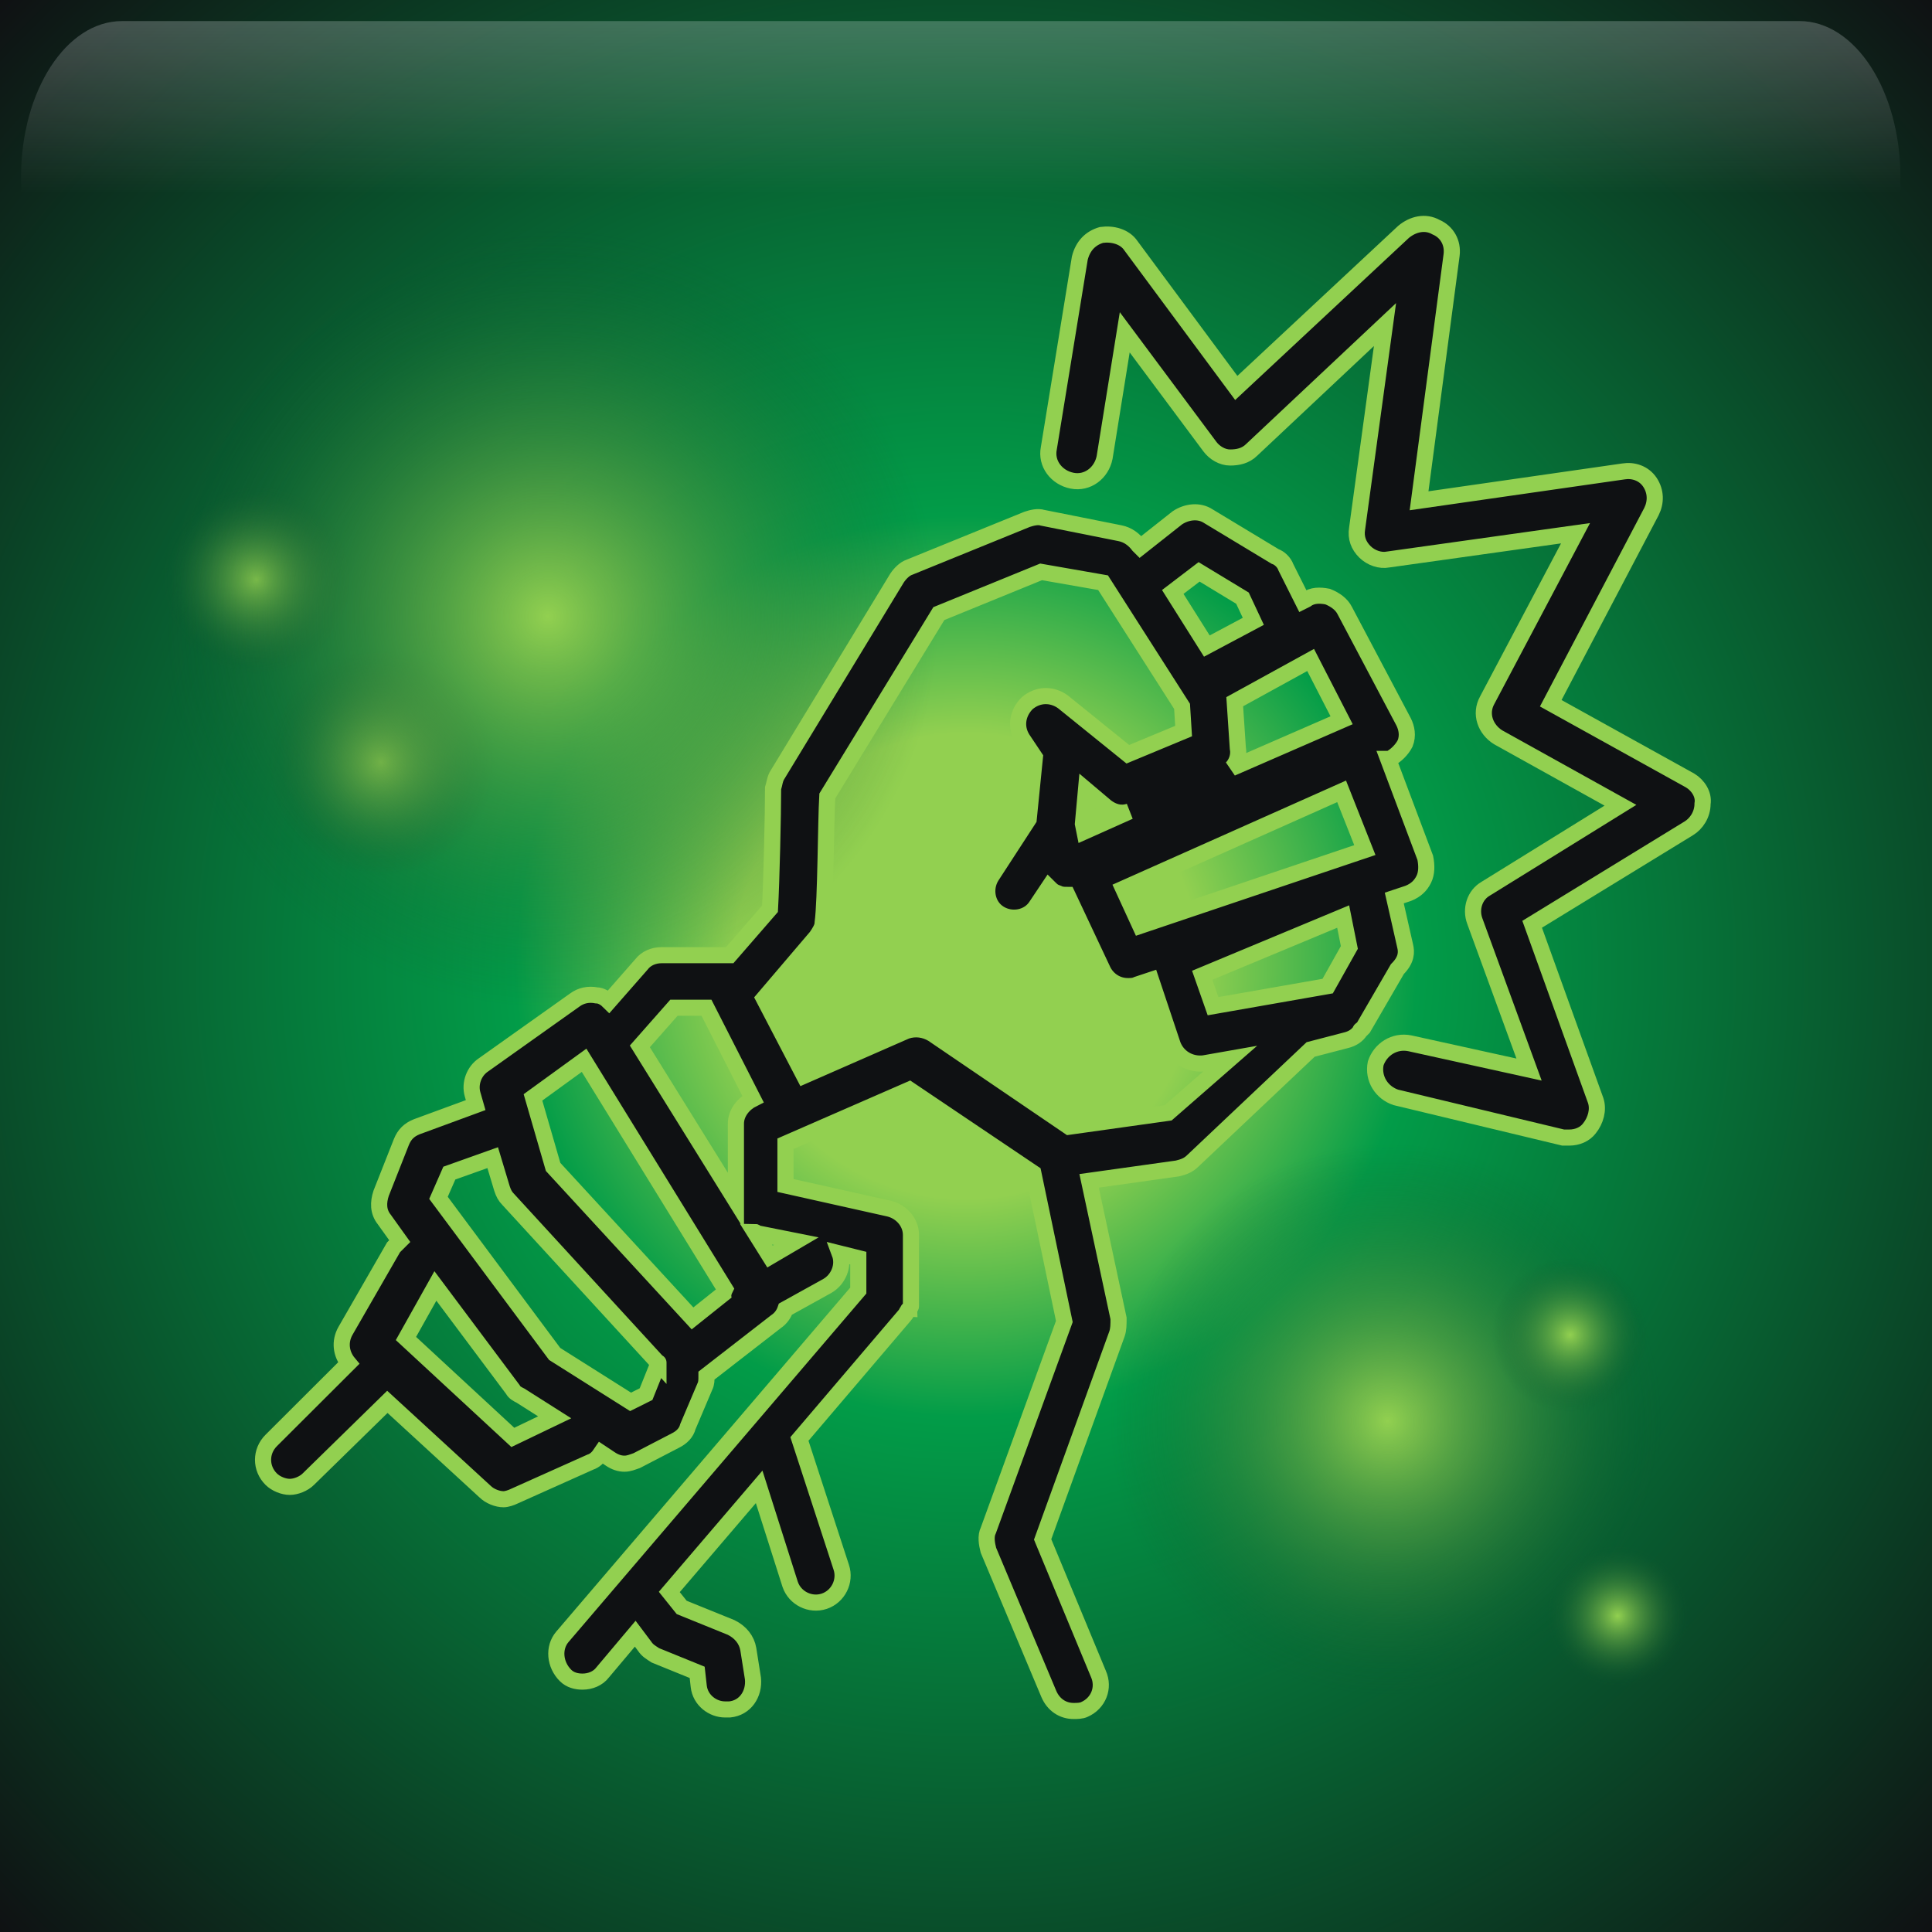
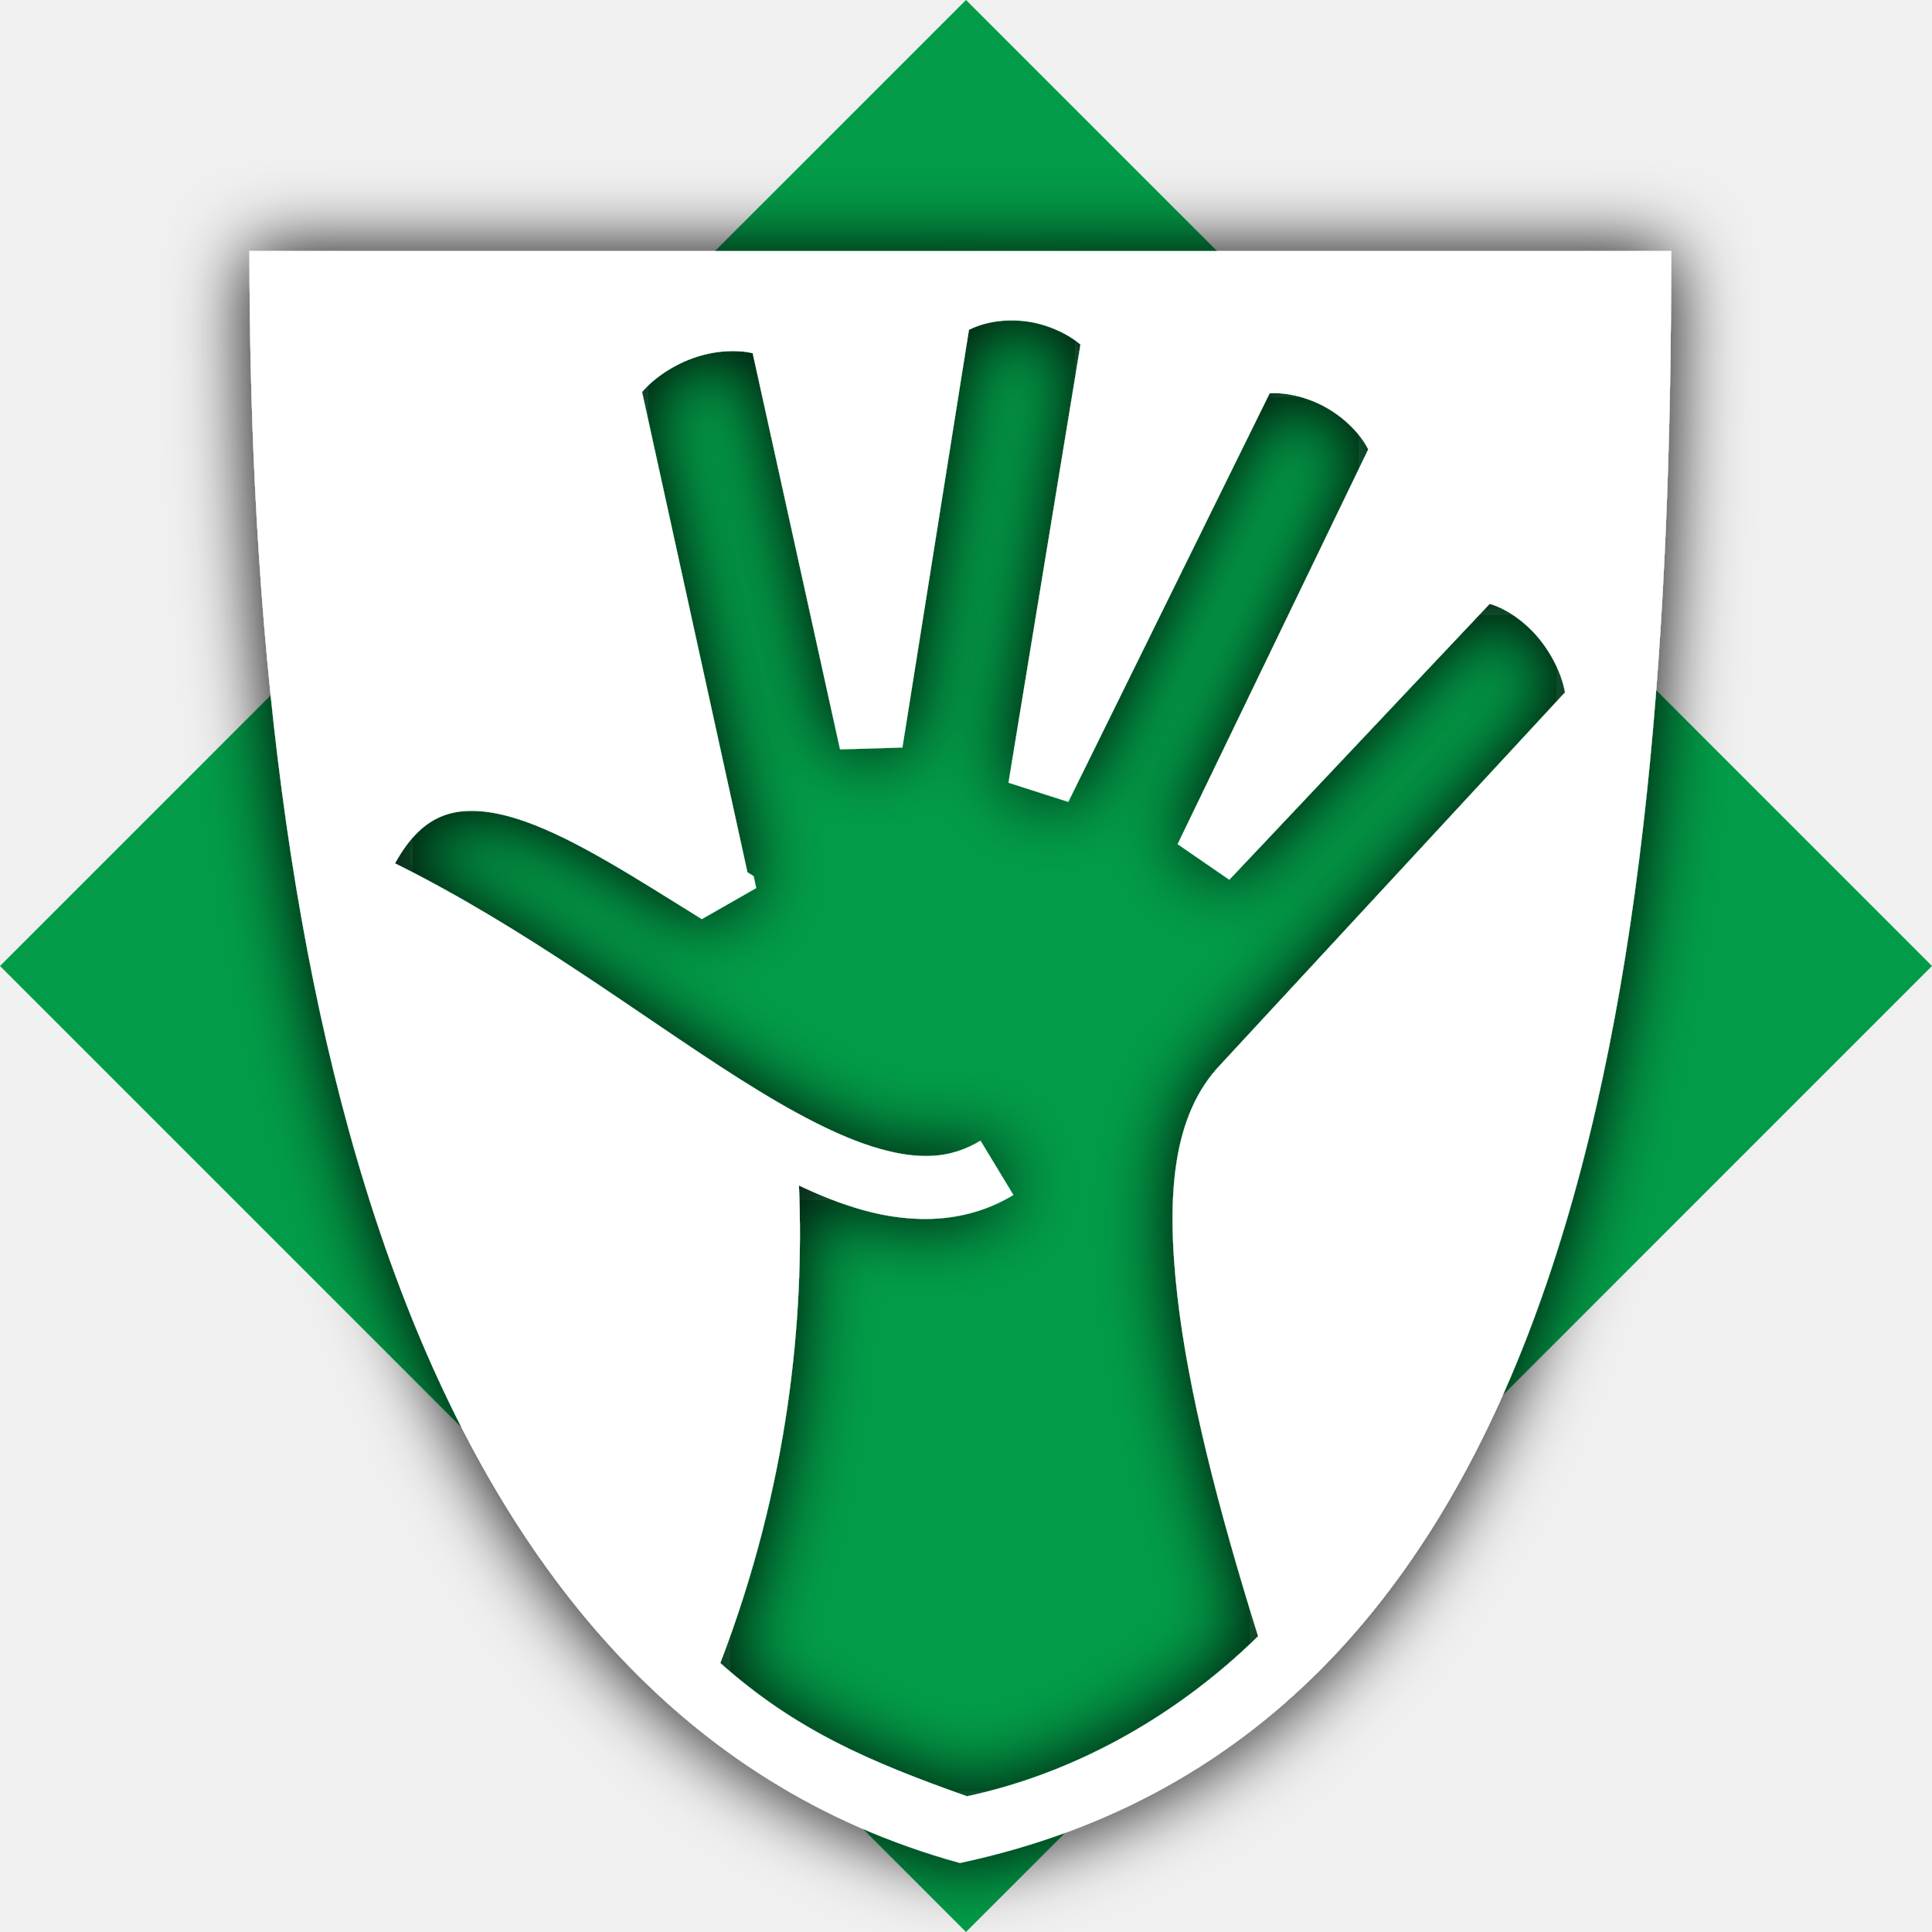
- <svg xmlns="http://www.w3.org/2000/svg" width="550" height="550" overflow="hidden">
+ <svg xmlns="http://www.w3.org/2000/svg" viewBox="0 0 512 512" style="height: 512px; width: 512px;">
  <defs>
-     <clipPath id="clip0">
-       <rect x="1834" y="29" width="550" height="550" />
-     </clipPath>
-     <radialGradient cx="762000" cy="762000" r="1.07763e+06" gradientUnits="userSpaceOnUse" spreadMethod="pad" id="fill1" gradientTransform="matrix(0.000360892 0 0 0.000360892 1834 28.9999)">
-       <stop offset="0" stop-color="#92D050" />
-       <stop offset="0.17" stop-color="#92D050" />
-       <stop offset="0.33" stop-color="#029C48" />
-       <stop offset="1" stop-color="#0F1113" />
-     </radialGradient>
-     <linearGradient x1="2107.5" y1="35" x2="2107.5" y2="189" gradientUnits="userSpaceOnUse" spreadMethod="reflect" id="fill2">
-       <stop offset="0" stop-color="#F5FAFF" stop-opacity="0.231" />
-       <stop offset="0.32" stop-color="#FFFFFF" stop-opacity="0" />
-       <stop offset="1" stop-color="#FFFFFF" stop-opacity="0" />
-     </linearGradient>
-     <radialGradient cx="94211" cy="102524" r="139236" gradientUnits="userSpaceOnUse" spreadMethod="pad" id="fill3" gradientTransform="matrix(0.000360892 0 0 0.000360892 1873 157)">
-       <stop offset="0" stop-color="#92D050" />
-       <stop offset="0.54" stop-color="#09522C" stop-opacity="0" />
-       <stop offset="1" stop-color="#09522C" stop-opacity="0" />
-     </radialGradient>
-     <radialGradient cx="112222" cy="121920" r="165705" fx="112222" fy="121920" gradientUnits="userSpaceOnUse" spreadMethod="pad" id="fill4" gradientTransform="matrix(0.000360892 0 0 0.000360892 1902 202)">
-       <stop offset="0" stop-color="#92D050" />
-       <stop offset="0.54" stop-color="#09522C" stop-opacity="0" />
-       <stop offset="1" stop-color="#09522C" stop-opacity="0" />
-     </radialGradient>
-     <radialGradient cx="293716" cy="278476" r="404745" gradientUnits="userSpaceOnUse" spreadMethod="pad" id="fill5" gradientTransform="matrix(0.000360892 0 0 0.000360892 2123 333)">
-       <stop offset="0" stop-color="#92D050" />
-       <stop offset="0.54" stop-color="#09522C" stop-opacity="0" />
-       <stop offset="1" stop-color="#09522C" stop-opacity="0" />
-     </radialGradient>
-     <radialGradient cx="374073" cy="430876" r="570600" fx="374073" fy="430876" gradientUnits="userSpaceOnUse" spreadMethod="pad" id="fill6" gradientTransform="matrix(0.000360892 0 0 0.000360892 1855 49.0002)">
-       <stop offset="0" stop-color="#92D050" />
-       <stop offset="0.54" stop-color="#09522C" stop-opacity="0" />
-       <stop offset="1" stop-color="#09522C" stop-opacity="0" />
-     </radialGradient>
-     <radialGradient cx="70658" cy="77585.5" r="104938" gradientUnits="userSpaceOnUse" spreadMethod="pad" id="fill7" gradientTransform="matrix(0.000360892 0 0 0.000360892 2269 461)">
-       <stop offset="0" stop-color="#92D050" />
-       <stop offset="0.54" stop-color="#09522C" stop-opacity="0" />
-       <stop offset="1" stop-color="#09522C" stop-opacity="0" />
-     </radialGradient>
-     <radialGradient cx="77585.5" cy="83127" r="113708" gradientUnits="userSpaceOnUse" spreadMethod="pad" id="fill8" gradientTransform="matrix(0.000360892 0 0 0.000360892 2253 379)">
-       <stop offset="0" stop-color="#92D050" />
-       <stop offset="0.54" stop-color="#09522C" stop-opacity="0" />
-       <stop offset="1" stop-color="#09522C" stop-opacity="0" />
-     </radialGradient>
-     <clipPath id="clip9">
-       <rect x="1894" y="83" width="442" height="441" />
-     </clipPath>
-     <clipPath id="clip10">
-       <rect x="1894" y="83" width="442" height="441" />
-     </clipPath>
-     <clipPath id="clip11">
-       <rect x="1894" y="83" width="442" height="441" />
-     </clipPath>
+     <filter id="shadow-1" height="300%" width="300%" x="-100%" y="-100%">
+       <feFlood flood-color="rgba(13, 13, 13, 1)" result="flood" />
+       <feComposite in="flood" in2="SourceGraphic" operator="atop" result="composite" />
+       <feGaussianBlur in="composite" stdDeviation="11" result="blur" />
+       <feOffset dx="0" dy="0" result="offset" />
+       <feComposite in="SourceGraphic" in2="offset" operator="over" />
+     </filter>
  </defs>
-   <g clip-path="url(#clip0)" transform="translate(-1834 -29)">
-     <rect x="1834" y="29" width="550" height="550" fill="url(#fill1)" />
-     <path d="M1868.73 35 2346.27 35C2362.14 35 2375 54.864 2375 79.368L2375 189C2375 150.824 2354.96 119.876 2330.23 119.876L1884.77 119.876C1860.04 119.876 1840 150.824 1840 189L1840 79.368C1840 54.864 1852.86 35 1868.73 35Z" fill="url(#fill2)" fill-rule="evenodd" />
-     <path d="M1873 194C1873 173.566 1888.22 157 1907 157 1925.78 157 1941 173.566 1941 194 1941 214.435 1925.78 231 1907 231 1888.22 231 1873 214.435 1873 194Z" fill="url(#fill3)" fill-rule="evenodd" />
-     <path d="M1902 246C1902 221.7 1920.13 202 1942.5 202 1964.87 202 1983 221.7 1983 246 1983 270.301 1964.87 290 1942.5 290 1920.13 290 1902 270.301 1902 246Z" fill="url(#fill4)" fill-rule="evenodd" />
-     <path d="M2123 433.5C2123 377.995 2170.46 333 2229 333 2287.54 333 2335 377.995 2335 433.5 2335 489.005 2287.54 534 2229 534 2170.46 534 2123 489.005 2123 433.5Z" fill="url(#fill5)" fill-rule="evenodd" />
-     <path d="M1855 204.5C1855 118.62 1915.44 49 1990 49 2064.56 49 2125 118.62 2125 204.5 2125 290.38 2064.56 360 1990 360 1915.44 360 1855 290.38 1855 204.5Z" fill="url(#fill6)" fill-rule="evenodd" />
-     <path d="M2269 489C2269 473.536 2280.42 461 2294.5 461 2308.58 461 2320 473.536 2320 489 2320 504.464 2308.58 517 2294.5 517 2280.42 517 2269 504.464 2269 489Z" fill="url(#fill7)" fill-rule="evenodd" />
-     <path d="M2253 409C2253 392.432 2265.54 379 2281 379 2296.46 379 2309 392.432 2309 409 2309 425.569 2296.46 439 2281 439 2265.54 439 2253 425.569 2253 409Z" fill="url(#fill8)" fill-rule="evenodd" />
-     <g clip-path="url(#clip9)">
-       <g clip-path="url(#clip10)">
-         <g clip-path="url(#clip11)">
-           <path d="M339.24 214.28 336.16 200.64 340.12 199.32C342.32 198.44 343.64 197.12 344.52 195.36 345.4 193.6 345.4 191.4 344.96 189.2L334.4 161.04 334.84 161.04C336.6 160.16 338.36 158.4 339.24 156.64 340.12 154.44 339.68 152.24 338.8 150.48L322.08 118.8C321.2 117.04 319.44 115.72 317.24 114.84 315.04 114.4 312.84 114.4 311.08 115.72L310.2 116.16 305.36 106.48C304.92 105.16 303.6 103.84 302.28 103.4L283.36 91.96C280.72 90.2 277.2 90.64 274.56 92.4L264 100.76 263.56 100.32C262.24 98.56 260.48 97.24 258.28 96.8L236.28 92.4C234.96 91.96 233.2 92.4 231.88 92.84L198.44 106.48C197.12 106.92 195.8 108.24 194.92 109.56L161.04 165.44C160.16 166.76 160.16 168.08 159.72 169.4 159.72 176.88 159.28 195.8 158.84 203.72L147.4 216.92C146.96 216.92 146.08 216.92 145.64 216.92 145.64 216.92 145.64 216.92 145.64 216.92L128.04 216.92C125.84 216.92 123.64 217.8 122.32 219.56L113.08 230.12C112.2 229.24 110.88 228.36 109.56 228.36 107.36 227.92 105.16 228.36 103.4 229.68L77.44 248.16C74.8 249.92 73.48 253.44 74.36 256.52L75.24 259.6 58.52 265.76C56.32 266.64 55 267.96 54.12 270.16L48.4 284.68C47.52 287.32 47.52 289.96 49.28 292.16L53.68 298.32C53.24 298.76 52.36 299.64 51.92 300.08L38.28 323.84C36.52 326.92 36.96 330.44 39.16 333.08L17.16 355.08C14.08 358.16 14.08 363 17.16 366.08 18.48 367.4 20.68 368.28 22.44 368.28 24.2 368.28 26.4 367.4 27.72 366.08L50.16 344.08 77.88 369.6C79.2 370.92 81.4 371.8 83.16 371.8 84.04 371.8 85.36 371.36 86.24 370.92L107.8 361.24C109.12 360.8 110 359.92 110.88 358.6L113.52 360.36C114.84 361.24 116.16 361.68 117.48 361.68 118.8 361.68 119.68 361.24 121 360.8L132 355.08C133.76 354.2 135.08 352.88 135.52 351.12L140.36 339.68C140.8 338.8 140.8 337.92 140.8 336.6L160.6 321.2C161.92 320.32 162.8 319 163.24 317.68L175.12 311.08C178.2 309.32 179.96 305.36 178.64 301.84L183.92 303.16 183.92 312.4 99.88 410.96C97.24 414.04 97.68 418.88 100.76 421.96 102.08 423.28 103.84 423.72 105.6 423.72 107.8 423.72 110 422.84 111.32 421.08L120.56 410.08 123.2 413.6C124.08 414.92 124.96 415.36 126.28 416.24L138.16 421.08 138.6 425.04C139.04 429 142.56 431.64 146.08 431.64 146.52 431.64 146.96 431.64 147.4 431.64 151.8 431.2 154.44 427.24 154 422.84L152.68 414.48C152.24 411.84 150.48 409.64 147.84 408.32L133.76 402.6 130.24 398.2 155.76 368.28 164.56 396C165.88 399.96 170.28 402.16 174.24 400.84 178.2 399.52 180.4 395.12 179.08 391.16L167.2 354.64 197.12 319.44 197.12 319.44C197.12 319.44 197.12 319.44 197.12 319.44L197.12 319.44C197.56 319 197.56 318.56 198 318.12 198 318.12 198 317.68 198.44 317.68 198.44 317.24 198.88 317.24 198.88 316.8 198.88 316.8 198.88 316.36 198.88 316.36 198.88 315.92 198.88 315.92 198.88 315.48 198.88 315.48 198.88 315.04 198.88 315.04 198.88 315.04 198.88 314.6 198.88 314.6L198.88 296.56C198.88 293.04 196.24 289.96 192.72 289.08L163.24 282.48 163.24 270.6 198.44 255.2 233.64 278.96 242.44 321.2 220.88 380.6C220 382.36 220.44 384.56 220.88 386.32L238.04 427.24C239.36 430.32 242 432.08 245.08 432.08 245.96 432.08 247.28 432.08 248.16 431.64 252.12 429.88 253.88 425.48 252.12 421.52L236.28 383.24 257.4 324.72C257.84 323.4 257.84 322.08 257.84 320.32L249.48 281.16 274.56 277.64C276.32 277.2 277.64 276.76 278.96 275.44L312.4 243.76 322.52 241.12C324.28 240.68 325.6 239.8 326.48 238.48 326.48 238.48 326.48 238.04 326.92 238.04 326.92 238.04 327.36 237.6 327.36 237.6L337.04 220.88C339.68 218.24 339.68 216.04 339.24 214.28ZM312.4 132.88 321.2 150.04 289.96 163.68C291.28 162.36 292.16 160.16 291.72 157.96L290.84 144.76 312.4 132.88ZM280.72 107.8 293.04 115.28 296.12 121.88 282.92 128.92 273.24 113.52 280.72 107.8ZM85.8 354.2 55.44 326.04 63.8 311.08 85.8 340.56C86.24 341.44 87.12 341.88 88 342.32L97.68 348.48 85.8 354.2ZM127.16 333.08 123.64 341.88 119.24 344.08 97.68 330.44 64.68 286 67.76 278.96 80.08 274.56 82.72 283.36C83.16 284.68 83.6 285.56 84.48 286.44L127.16 333.08C127.16 332.64 127.16 333.08 127.16 333.08ZM145.64 313.28 136.84 320.32 97.24 277.2 91.52 257.4 106.04 246.84 146.08 311.96C146.08 311.96 145.64 312.84 145.64 313.28ZM154 257.84C151.36 259.16 149.16 261.8 149.16 264.88L149.16 286.88 121.88 242.88 131.56 231.88 140.8 231.88 154 257.84 154 257.84ZM166.32 298.32 158.84 302.72 154.44 295.68C154.88 295.68 154.88 296.12 155.32 296.12L166.32 298.32ZM271.92 261.8 243.76 265.76 205.04 239.36C202.84 238.04 200.2 237.6 197.56 238.48L168.52 251.24 157.08 229.24 172.04 211.64C172.92 210.32 173.8 209 173.8 207.68 174.68 201.08 174.68 179.08 175.12 171.6L206.8 119.68 235.84 107.8 253.44 110.88 275.88 146.08 276.32 153.12 260.48 159.72 242 144.76C238.92 142.56 234.96 142.56 231.88 145.2 229.24 147.84 228.36 151.8 230.56 155.32L234.08 160.6 232.32 178.2 221.76 194.48C219.56 198 220.44 202.84 223.96 205.04 227.48 207.24 232.32 206.36 234.52 202.84L238.04 197.56C238.92 198.44 239.36 198.88 240.68 199.32 241.56 199.76 242.44 199.76 243.32 199.76L253.44 221.32C254.76 223.96 257.4 225.72 260.48 225.72 261.36 225.72 262.24 225.72 263.12 225.28L267.08 223.96 273.24 242.44C274.56 245.96 278.08 248.16 282.04 247.72L289.52 246.4 271.92 261.8ZM260.92 176 248.16 181.72 247.72 179.52 248.6 169.84 254.32 174.68C256.08 176 258.28 176.88 260.92 176ZM317.24 225.72 284.68 231.44 281.6 222.64 321.64 205.92 323.4 214.72 317.24 225.72ZM264 208.56 259.16 198 321.2 170.28 327.8 187 264 208.56Z" stroke="#92D050" stroke-width="4.583" fill="#0F1113" transform="matrix(1.00227 0 0 1 1894 83.9999)" />
-           <path d="M420.2 167.2 380.6 145.2 409.2 90.64C410.52 88 410.52 84.92 408.76 82.28 407 79.64 403.92 78.76 401.28 79.2L343.2 87.56 352.44 17.6C352.88 14.08 351.12 11 348.04 9.68 344.96 7.92 341.44 8.8 338.8 11L291.28 55.44 261.36 14.96C259.6 12.32 256.08 11.44 253 11.88 249.92 12.76 247.72 14.96 246.84 18.48L238.04 72.6C237.16 77 240.24 80.96 244.64 81.84 249.04 82.72 253 79.64 253.88 75.24L259.6 39.6 283.8 72.16C285.12 73.92 287.32 75.24 289.52 75.24 291.72 75.24 293.92 74.8 295.68 73.04L333.52 37.4 325.6 95.48C325.16 98.12 326.04 100.32 327.8 102.08 329.56 103.84 332.2 104.72 334.4 104.28L387.64 96.8 362.56 144.32C360.36 148.28 362.12 152.68 365.64 154.88L400.4 174.24 362.12 198C359.04 199.76 357.72 203.72 359.04 207.24L374.44 249.48 340.56 242C336.16 241.12 332.2 243.76 330.88 247.72 330 252.12 332.64 256.08 336.6 257.4L384.12 268.84C384.56 268.84 385.44 268.84 385.88 268.84 388.08 268.84 390.28 267.96 391.6 266.2 393.36 264 394.24 260.92 393.36 258.28L375.32 208.12 419.76 180.84C421.96 179.52 423.72 176.88 423.72 173.8 424.16 171.16 422.4 168.52 420.2 167.2Z" stroke="#92D050" stroke-width="4.583" fill="#0F1113" transform="matrix(1.00227 0 0 1 1894 83.9999)" />
-         </g>
-       </g>
-     </g>
+   <polygon points="256,512,0,256,256,0,512,256" fill="#029c48" fill-opacity="1" />
+   <g class="" transform="translate(-6,19)" style="">
+     <path d="M51.67 24.377c0 215.76 44.432 429.318 209.21 474.63 181.394-38.7 209.446-258.276 209.446-474.63H51.67zM276.482 44.79c1.448.018 2.916.13 4.375.34l.07.01c6.26.92 12.11 3.844 15.452 6.77L275.18 180.922l17.607 5.646L352.07 66.25c4.27-.31 10.41.832 16.05 3.863 5.992 3.22 10.74 8.133 12.995 12.658l-56.13 116.24 15.218 10.48 76.664-81.246c4.1 1.16 9.34 4.344 13.65 9.195 4.623 5.2 7.66 11.762 8.53 16.882L337.624 263.916l.135-.143c-14.347 14.864-16.183 38.756-12.852 68.202 3.173 28.047 11.84 62.157 23.774 100.28-25.156 24.603-55.416 40.65-85.72 47.116-28.74-10.175-50.453-19.478-72.64-39.227 20.222-52.778 24.746-101.603 23.157-140.637 6.284 2.99 12.498 5.453 18.69 7.197 15.103 4.253 30.777 3.893 44.453-4.392l-9.687-15.988c-8.748 5.3-17.79 5.74-29.7 2.387-11.91-3.355-25.99-10.902-41.486-20.733-28.876-18.32-62.683-44.228-101.223-63.307 4.407-8.026 9.135-12.05 13.983-13.96 6.228-2.456 14.186-1.912 24.166 1.56 15.198 5.29 33.493 17.21 52.21 28.808l16.007-9.14-.754-3.508c-.613-.38-1.218-.745-1.83-1.127L167.284 65.877c3.303-3.966 9.28-8.136 15.986-10.318 6.207-2.02 12.423-2.145 16.595-1.113l25.715 116.66 18.36-.543 19.59-123.007c3.058-1.567 7.08-2.622 11.513-2.756.477-.014.957-.017 1.44-.01z" fill="#fff" fill-opacity="1" filter="url(#shadow-1)" transform="translate(25.6, 25.6) scale(0.9, 0.9) rotate(0, 256, 256) skewX(0) skewY(0)" />
  </g>
</svg>
